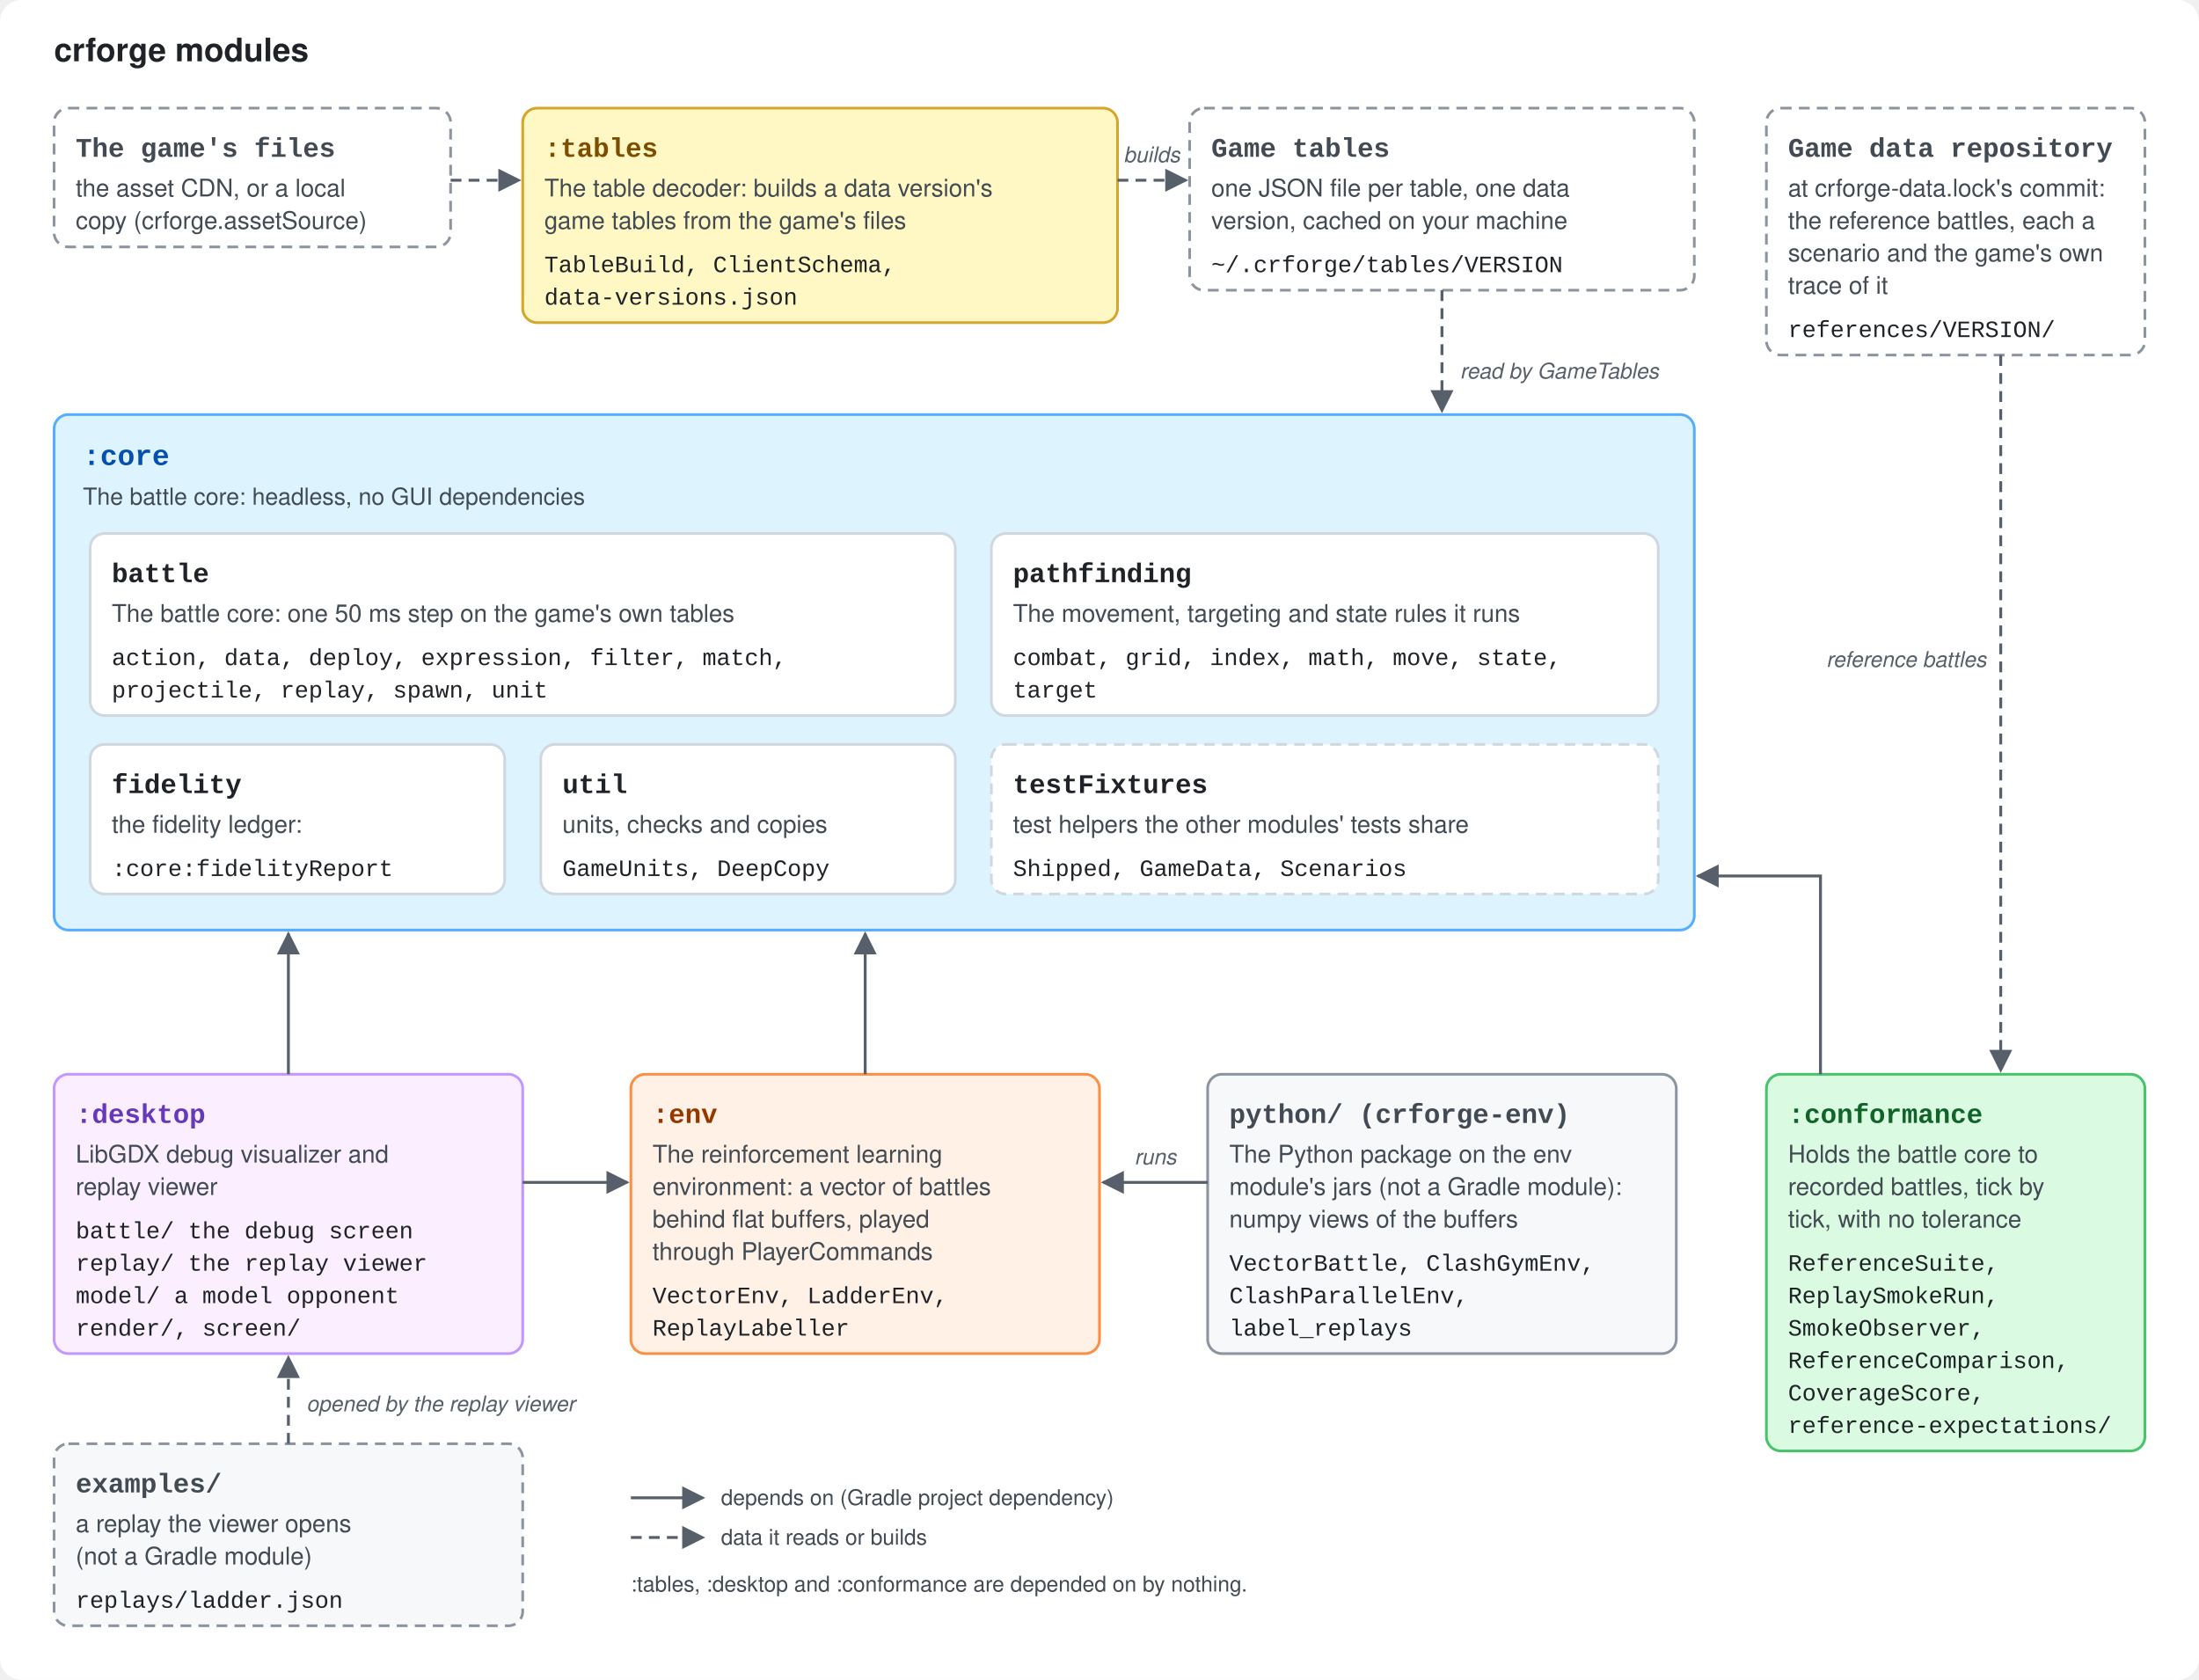
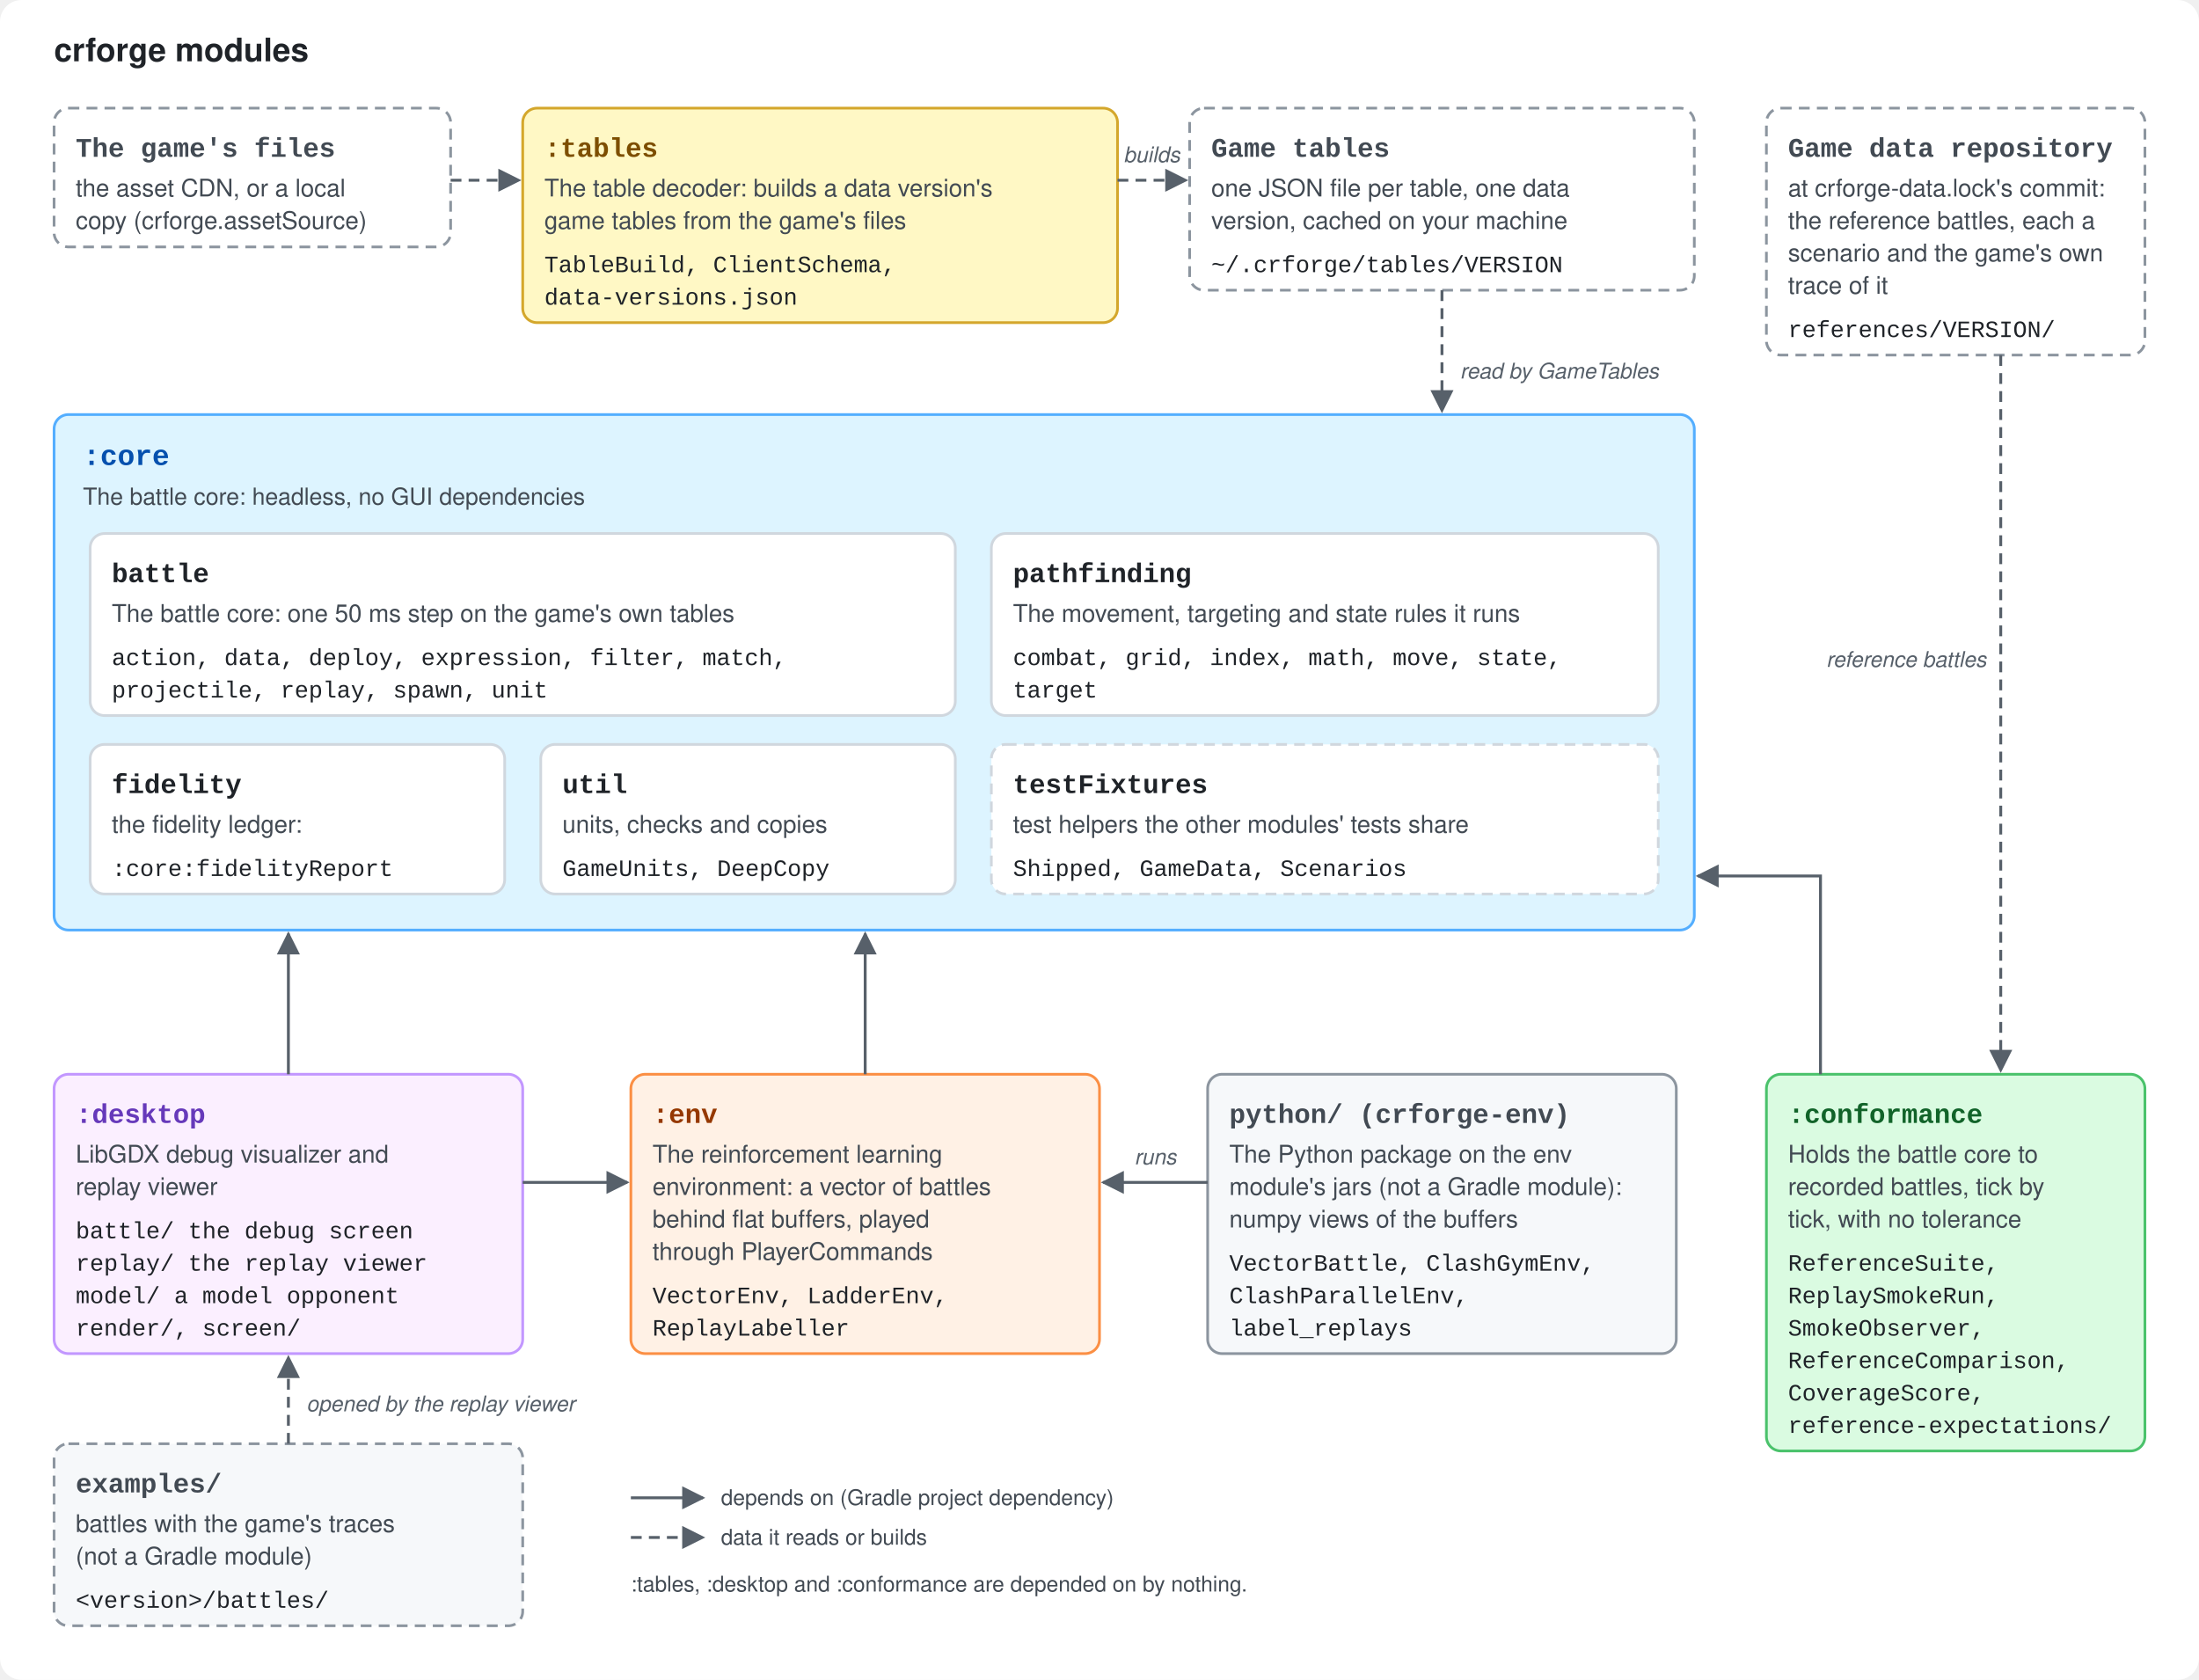
<svg xmlns="http://www.w3.org/2000/svg" width="1220" height="932" viewBox="0 0 1220 932" role="img" aria-label="crforge modules: the battle core, the modules on it, and the game data they read">
  <defs>
    <marker id="head" viewBox="0 0 10 10" refX="9" refY="5" markerWidth="8" markerHeight="8" orient="auto-start-reverse">
      <path d="M0,0 L10,5 L0,10 z" fill="#57606a" />
    </marker>
    <style>.s{font-family:-apple-system, BlinkMacSystemFont, 'Segoe UI', Helvetica, Arial, sans-serif} .m{font-family:ui-monospace, SFMono-Regular, Menlo, Consolas, 'Liberation Mono', monospace; white-space:pre}</style>
  </defs>
  <rect x="0" y="0" width="1220" height="932" rx="12" fill="#ffffff" />
  <text x="30" y="34" class="s" font-size="18" font-weight="600" fill="#1f2328">crforge modules</text>
  <rect x="30" y="60" width="220" height="77" rx="8" fill="#ffffff" stroke="#8c959f" stroke-width="1.5" stroke-dasharray="6 4" />
  <text x="42" y="87" class="m" font-size="15" font-weight="600" fill="#424a53">The game's files</text>
  <text x="42" y="109" class="s" font-size="13.5" fill="#424a53">the asset CDN, or a local</text>
  <text x="42" y="127" class="s" font-size="13.5" fill="#424a53">copy (crforge.assetSource)</text>
  <rect x="290" y="60" width="330" height="119" rx="8" fill="#fff8c5" stroke="#d4a72c" stroke-width="1.5" />
  <text x="302" y="87" class="m" font-size="15" font-weight="600" fill="#7d4e00">:tables</text>
  <text x="302" y="109" class="s" font-size="13.5" fill="#424a53">The table decoder: builds a data version's</text>
  <text x="302" y="127" class="s" font-size="13.5" fill="#424a53">game tables from the game's files</text>
  <text x="302" y="151" class="m" font-size="13" fill="#1f2328">TableBuild, ClientSchema,</text>
  <text x="302" y="169" class="m" font-size="13" fill="#1f2328">data-versions.json</text>
  <rect x="660" y="60" width="280" height="101" rx="8" fill="#ffffff" stroke="#8c959f" stroke-width="1.5" stroke-dasharray="6 4" />
  <text x="672" y="87" class="m" font-size="15" font-weight="600" fill="#424a53">Game tables</text>
  <text x="672" y="109" class="s" font-size="13.5" fill="#424a53">one JSON file per table, one data</text>
  <text x="672" y="127" class="s" font-size="13.5" fill="#424a53">version, cached on your machine</text>
  <text x="672" y="151" class="m" font-size="13" fill="#1f2328">~/.crforge/tables/VERSION</text>
  <rect x="980" y="60" width="210" height="137" rx="8" fill="#ffffff" stroke="#8c959f" stroke-width="1.5" stroke-dasharray="6 4" />
  <text x="992" y="87" class="m" font-size="15" font-weight="600" fill="#424a53">Game data repository</text>
  <text x="992" y="109" class="s" font-size="13.5" fill="#424a53">at crforge-data.lock's commit:</text>
  <text x="992" y="127" class="s" font-size="13.5" fill="#424a53">the reference battles, each a</text>
  <text x="992" y="145" class="s" font-size="13.5" fill="#424a53">scenario and the game's own</text>
  <text x="992" y="163" class="s" font-size="13.5" fill="#424a53">trace of it</text>
  <text x="992" y="187" class="m" font-size="13" fill="#1f2328">references/VERSION/</text>
  <polyline points="250,100 288,100" fill="none" stroke="#57606a" stroke-width="1.6" stroke-dasharray="6 4" marker-end="url(#head)" />
  <polyline points="620,100 658,100" fill="none" stroke="#57606a" stroke-width="1.6" stroke-dasharray="6 4" marker-end="url(#head)" />
  <text x="639" y="90" class="s" font-size="12" font-style="italic" text-anchor="middle" fill="#57606a">builds</text>
  <rect x="30" y="230" width="910" height="286" rx="8" fill="#ddf4ff" stroke="#54aeff" stroke-width="1.5" />
  <text x="46" y="258" class="m" font-size="16" font-weight="600" fill="#0550ae">:core</text>
  <text x="46" y="280" class="s" font-size="13" fill="#424a53">The battle core: headless, no GUI dependencies</text>
  <rect x="50" y="296" width="480" height="101" rx="8" fill="#ffffff" stroke="#d0d7de" stroke-width="1.5" />
  <text x="62" y="323" class="m" font-size="15" font-weight="600" fill="#1f2328">battle</text>
  <text x="62" y="345" class="s" font-size="13.5" fill="#424a53">The battle core: one 50 ms step on the game's own tables</text>
  <text x="62" y="369" class="m" font-size="13" fill="#1f2328">action, data, deploy, expression, filter, match,</text>
  <text x="62" y="387" class="m" font-size="13" fill="#1f2328">projectile, replay, spawn, unit</text>
  <rect x="550" y="296" width="370" height="101" rx="8" fill="#ffffff" stroke="#d0d7de" stroke-width="1.5" />
  <text x="562" y="323" class="m" font-size="15" font-weight="600" fill="#1f2328">pathfinding</text>
  <text x="562" y="345" class="s" font-size="13.5" fill="#424a53">The movement, targeting and state rules it runs</text>
  <text x="562" y="369" class="m" font-size="13" fill="#1f2328">combat, grid, index, math, move, state,</text>
  <text x="562" y="387" class="m" font-size="13" fill="#1f2328">target</text>
  <rect x="50" y="413" width="230" height="83" rx="8" fill="#ffffff" stroke="#d0d7de" stroke-width="1.5" />
  <text x="62" y="440" class="m" font-size="15" font-weight="600" fill="#1f2328">fidelity</text>
  <text x="62" y="462" class="s" font-size="13.5" fill="#424a53">the fidelity ledger:</text>
  <text x="62" y="486" class="m" font-size="13" fill="#1f2328">:core:fidelityReport</text>
  <rect x="300" y="413" width="230" height="83" rx="8" fill="#ffffff" stroke="#d0d7de" stroke-width="1.5" />
  <text x="312" y="440" class="m" font-size="15" font-weight="600" fill="#1f2328">util</text>
  <text x="312" y="462" class="s" font-size="13.5" fill="#424a53">units, checks and copies</text>
  <text x="312" y="486" class="m" font-size="13" fill="#1f2328">GameUnits, DeepCopy</text>
  <rect x="550" y="413" width="370" height="83" rx="8" fill="#ffffff" stroke="#d0d7de" stroke-width="1.5" stroke-dasharray="6 4" />
  <text x="562" y="440" class="m" font-size="15" font-weight="600" fill="#1f2328">testFixtures</text>
  <text x="562" y="462" class="s" font-size="13.5" fill="#424a53">test helpers the other modules' tests share</text>
  <text x="562" y="486" class="m" font-size="13" fill="#1f2328">Shipped, GameData, Scenarios</text>
  <polyline points="800,161 800,228" fill="none" stroke="#57606a" stroke-width="1.6" stroke-dasharray="6 4" marker-end="url(#head)" />
  <text x="810" y="210" class="s" font-size="12" font-style="italic" fill="#57606a">read by GameTables</text>
  <rect x="30" y="596" width="260" height="155" rx="8" fill="#fbefff" stroke="#c297ff" stroke-width="1.5" />
  <text x="42" y="623" class="m" font-size="15" font-weight="600" fill="#6639ba">:desktop</text>
  <text x="42" y="645" class="s" font-size="13.5" fill="#424a53">LibGDX debug visualizer and</text>
  <text x="42" y="663" class="s" font-size="13.5" fill="#424a53">replay viewer</text>
  <text x="42" y="687" class="m" font-size="13" fill="#1f2328">battle/  the debug screen</text>
  <text x="42" y="705" class="m" font-size="13" fill="#1f2328">replay/  the replay viewer</text>
  <text x="42" y="723" class="m" font-size="13" fill="#1f2328">model/   a model opponent</text>
  <text x="42" y="741" class="m" font-size="13" fill="#1f2328">render/, screen/</text>
  <rect x="350" y="596" width="260" height="155" rx="8" fill="#fff1e5" stroke="#fb8f44" stroke-width="1.5" />
  <text x="362" y="623" class="m" font-size="15" font-weight="600" fill="#953800">:env</text>
  <text x="362" y="645" class="s" font-size="13.5" fill="#424a53">The reinforcement learning</text>
  <text x="362" y="663" class="s" font-size="13.5" fill="#424a53">environment: a vector of battles</text>
  <text x="362" y="681" class="s" font-size="13.5" fill="#424a53">behind flat buffers, played</text>
  <text x="362" y="699" class="s" font-size="13.5" fill="#424a53">through PlayerCommands</text>
  <text x="362" y="723" class="m" font-size="13" fill="#1f2328">VectorEnv, LadderEnv,</text>
  <text x="362" y="741" class="m" font-size="13" fill="#1f2328">ReplayLabeller</text>
  <rect x="670" y="596" width="260" height="155" rx="8" fill="#f6f8fa" stroke="#8c959f" stroke-width="1.5" />
  <text x="682" y="623" class="m" font-size="15" font-weight="600" fill="#424a53">python/ (crforge-env)</text>
  <text x="682" y="645" class="s" font-size="13.5" fill="#424a53">The Python package on the env</text>
  <text x="682" y="663" class="s" font-size="13.5" fill="#424a53">module's jars (not a Gradle module):</text>
  <text x="682" y="681" class="s" font-size="13.5" fill="#424a53">numpy views of the buffers</text>
  <text x="682" y="705" class="m" font-size="13" fill="#1f2328">VectorBattle, ClashGymEnv,</text>
  <text x="682" y="723" class="m" font-size="13" fill="#1f2328">ClashParallelEnv,</text>
  <text x="682" y="741" class="m" font-size="13" fill="#1f2328">label_replays</text>
  <rect x="980" y="596" width="210" height="209" rx="8" fill="#dafbe1" stroke="#4ac26b" stroke-width="1.5" />
  <text x="992" y="623" class="m" font-size="15" font-weight="600" fill="#116329">:conformance</text>
  <text x="992" y="645" class="s" font-size="13.5" fill="#424a53">Holds the battle core to</text>
  <text x="992" y="663" class="s" font-size="13.5" fill="#424a53">recorded battles, tick by</text>
  <text x="992" y="681" class="s" font-size="13.5" fill="#424a53">tick, with no tolerance</text>
  <text x="992" y="705" class="m" font-size="13" fill="#1f2328">ReferenceSuite,</text>
  <text x="992" y="723" class="m" font-size="13" fill="#1f2328">ReplaySmokeRun,</text>
  <text x="992" y="741" class="m" font-size="13" fill="#1f2328">SmokeObserver,</text>
  <text x="992" y="759" class="m" font-size="13" fill="#1f2328">ReferenceComparison,</text>
  <text x="992" y="777" class="m" font-size="13" fill="#1f2328">CoverageScore,</text>
  <text x="992" y="795" class="m" font-size="13" fill="#1f2328">reference-expectations/</text>
  <polyline points="160,596 160,518" fill="none" stroke="#57606a" stroke-width="1.6" marker-end="url(#head)" />
  <polyline points="480,596 480,518" fill="none" stroke="#57606a" stroke-width="1.6" marker-end="url(#head)" />
  <polyline points="290,656 348,656" fill="none" stroke="#57606a" stroke-width="1.6" marker-end="url(#head)" />
  <polyline points="670,656 612,656" fill="none" stroke="#57606a" stroke-width="1.6" marker-end="url(#head)" />
  <text x="641" y="646" class="s" font-size="12" font-style="italic" text-anchor="middle" fill="#57606a">runs</text>
  <polyline points="1010,596 1010,486 942,486" fill="none" stroke="#57606a" stroke-width="1.6" marker-end="url(#head)" />
  <polyline points="1110,197 1110,594" fill="none" stroke="#57606a" stroke-width="1.6" stroke-dasharray="6 4" marker-end="url(#head)" />
  <text x="1102" y="370" class="s" font-size="12" font-style="italic" text-anchor="end" fill="#57606a">reference battles</text>
  <rect x="30" y="801" width="260" height="101" rx="8" fill="#f6f8fa" stroke="#8c959f" stroke-width="1.5" stroke-dasharray="6 4" />
  <text x="42" y="828" class="m" font-size="15" font-weight="600" fill="#424a53">examples/</text>
-   <text x="42" y="850" class="s" font-size="13.5" fill="#424a53">a replay the viewer opens</text>
+   <text x="42" y="850" class="s" font-size="13.5" fill="#424a53">battles with the game's traces</text>
  <text x="42" y="868" class="s" font-size="13.5" fill="#424a53">(not a Gradle module)</text>
-   <text x="42" y="892" class="m" font-size="13" fill="#1f2328">replays/ladder.json</text>
+   <text x="42" y="892" class="m" font-size="13" fill="#1f2328">&lt;version&gt;/battles/</text>
  <polyline points="160,801 160,753" fill="none" stroke="#57606a" stroke-width="1.6" stroke-dasharray="6 4" marker-end="url(#head)" />
  <text x="170" y="783" class="s" font-size="12" font-style="italic" fill="#57606a">opened by the replay viewer</text>
  <polyline points="350,831 390,831" fill="none" stroke="#57606a" stroke-width="1.6" marker-end="url(#head)" />
  <text x="400" y="835" class="s" font-size="12" fill="#424a53">depends on (Gradle project dependency)</text>
  <polyline points="350,853 390,853" fill="none" stroke="#57606a" stroke-width="1.6" stroke-dasharray="6 4" marker-end="url(#head)" />
  <text x="400" y="857" class="s" font-size="12" fill="#424a53">data it reads or builds</text>
  <text x="350" y="883" class="s" font-size="12" fill="#424a53">:tables, :desktop and :conformance are depended on by nothing.</text>
</svg>
